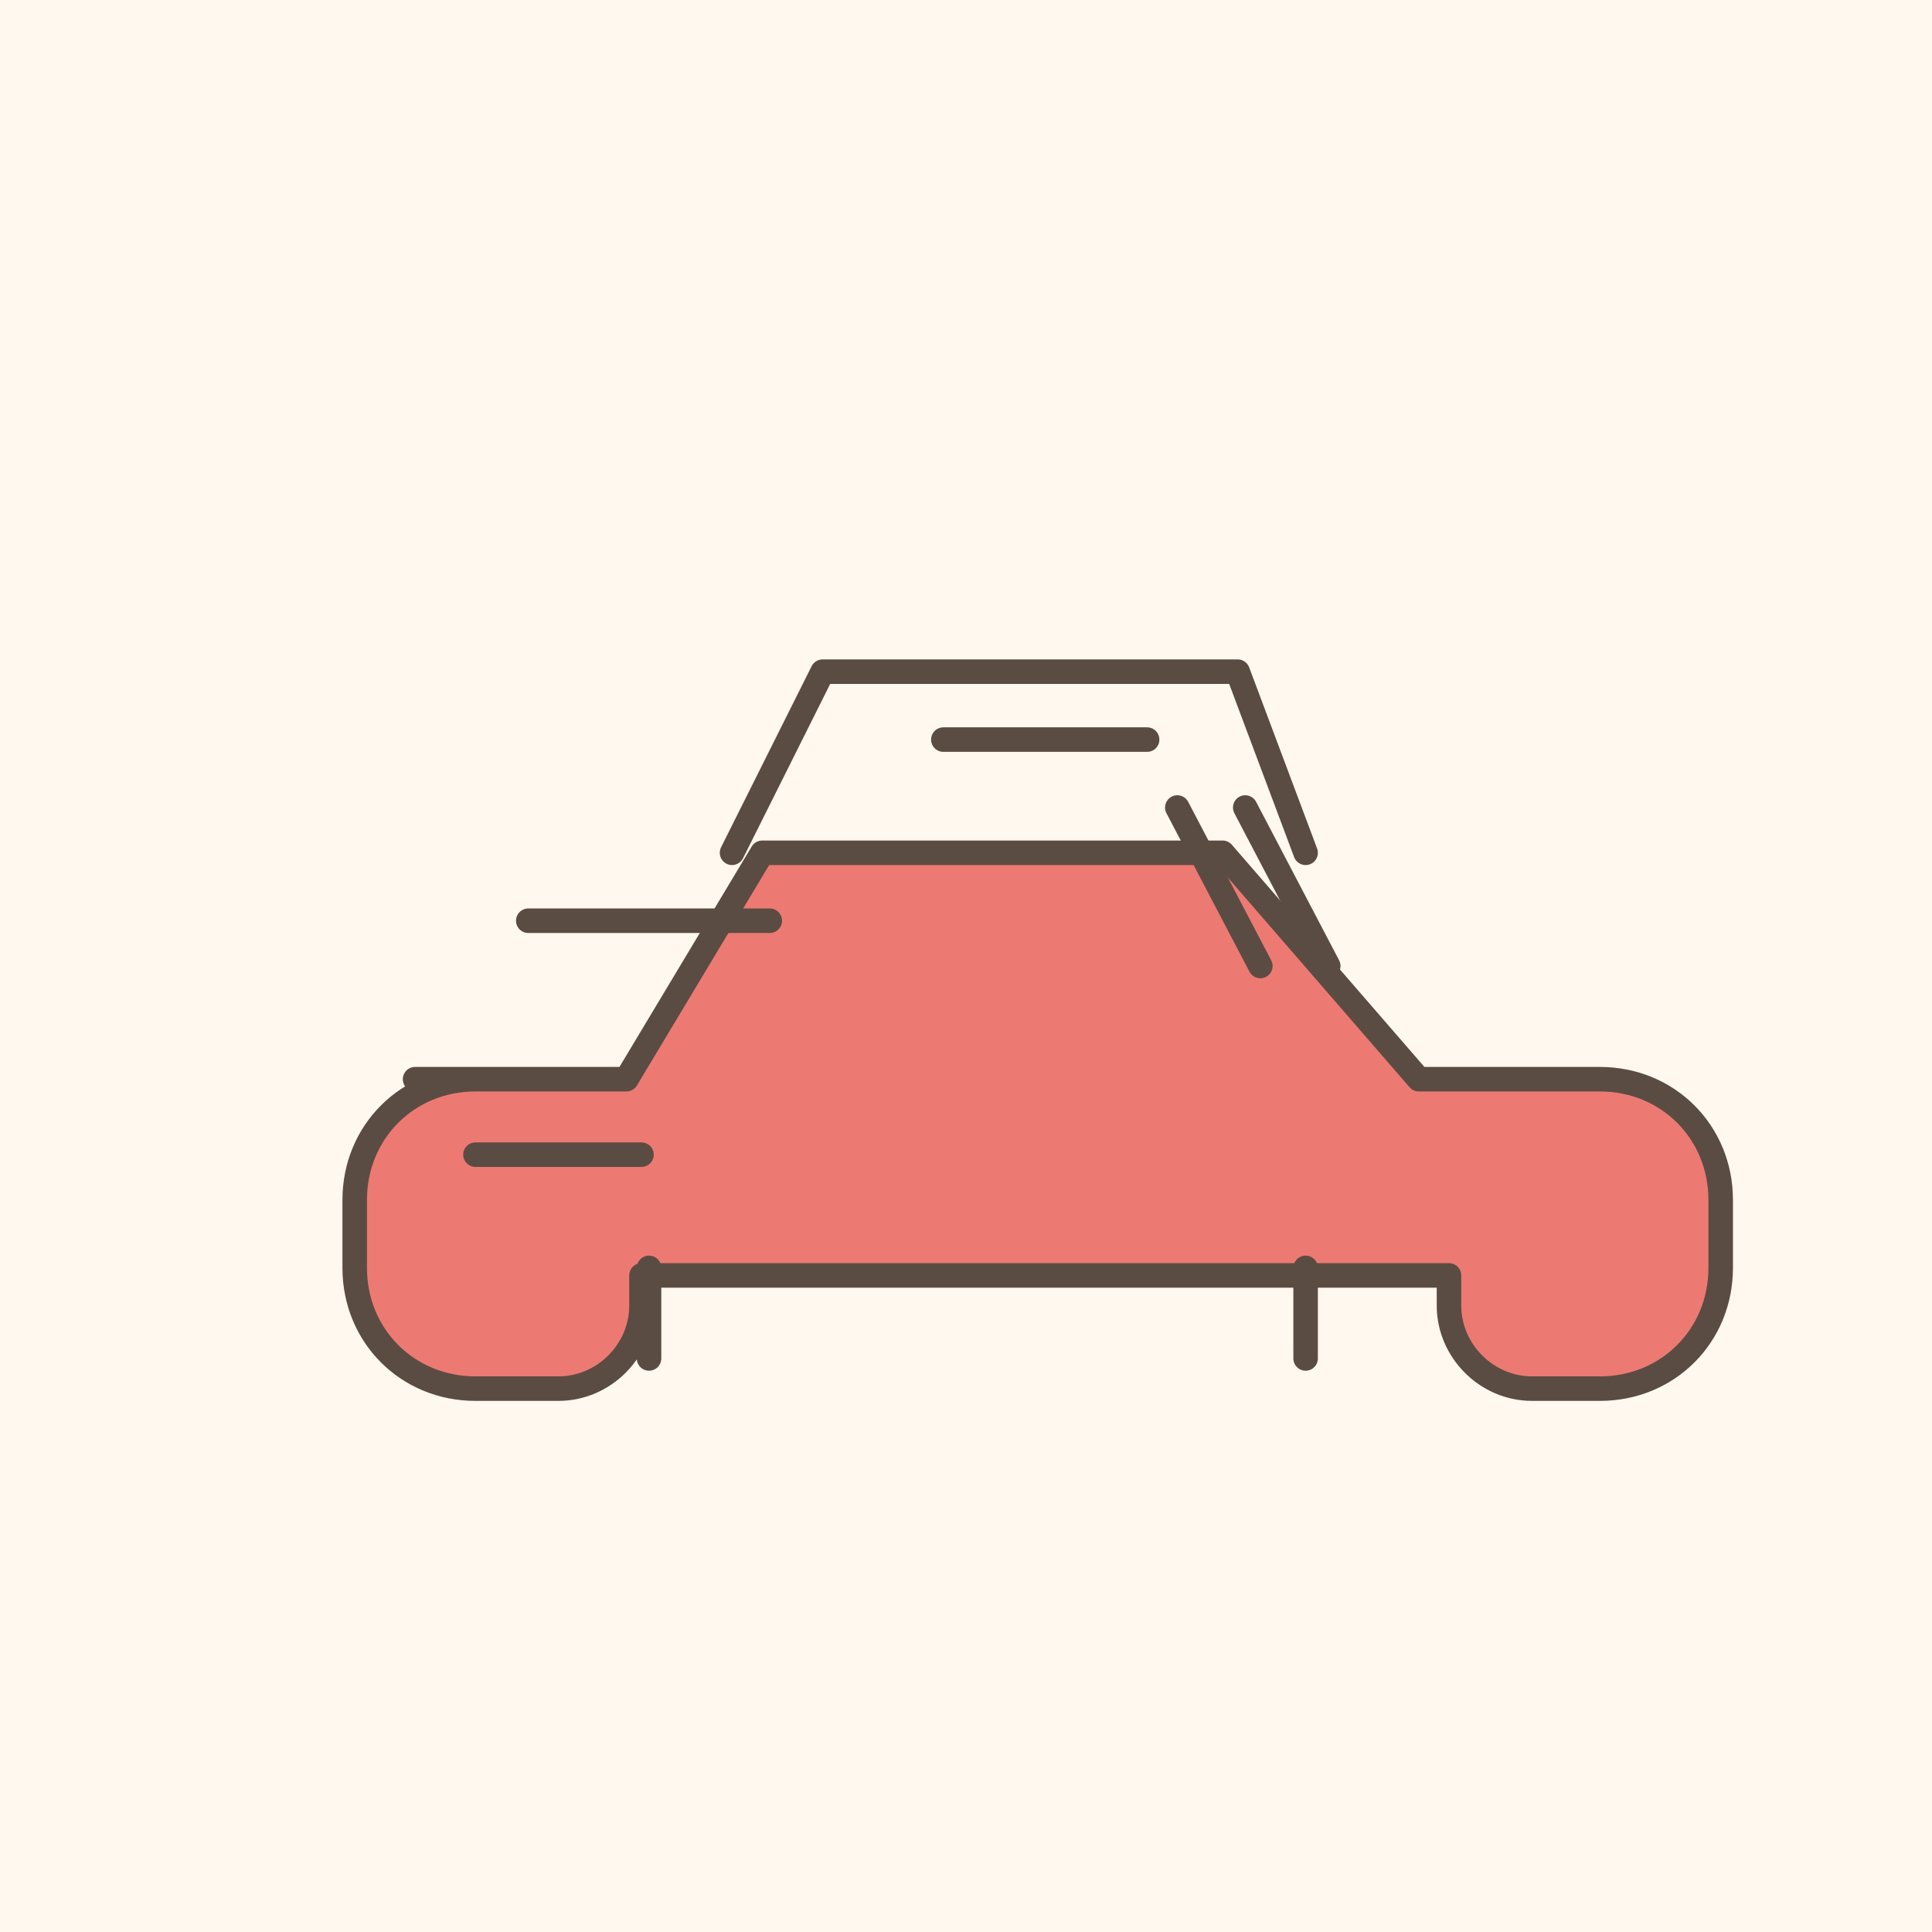
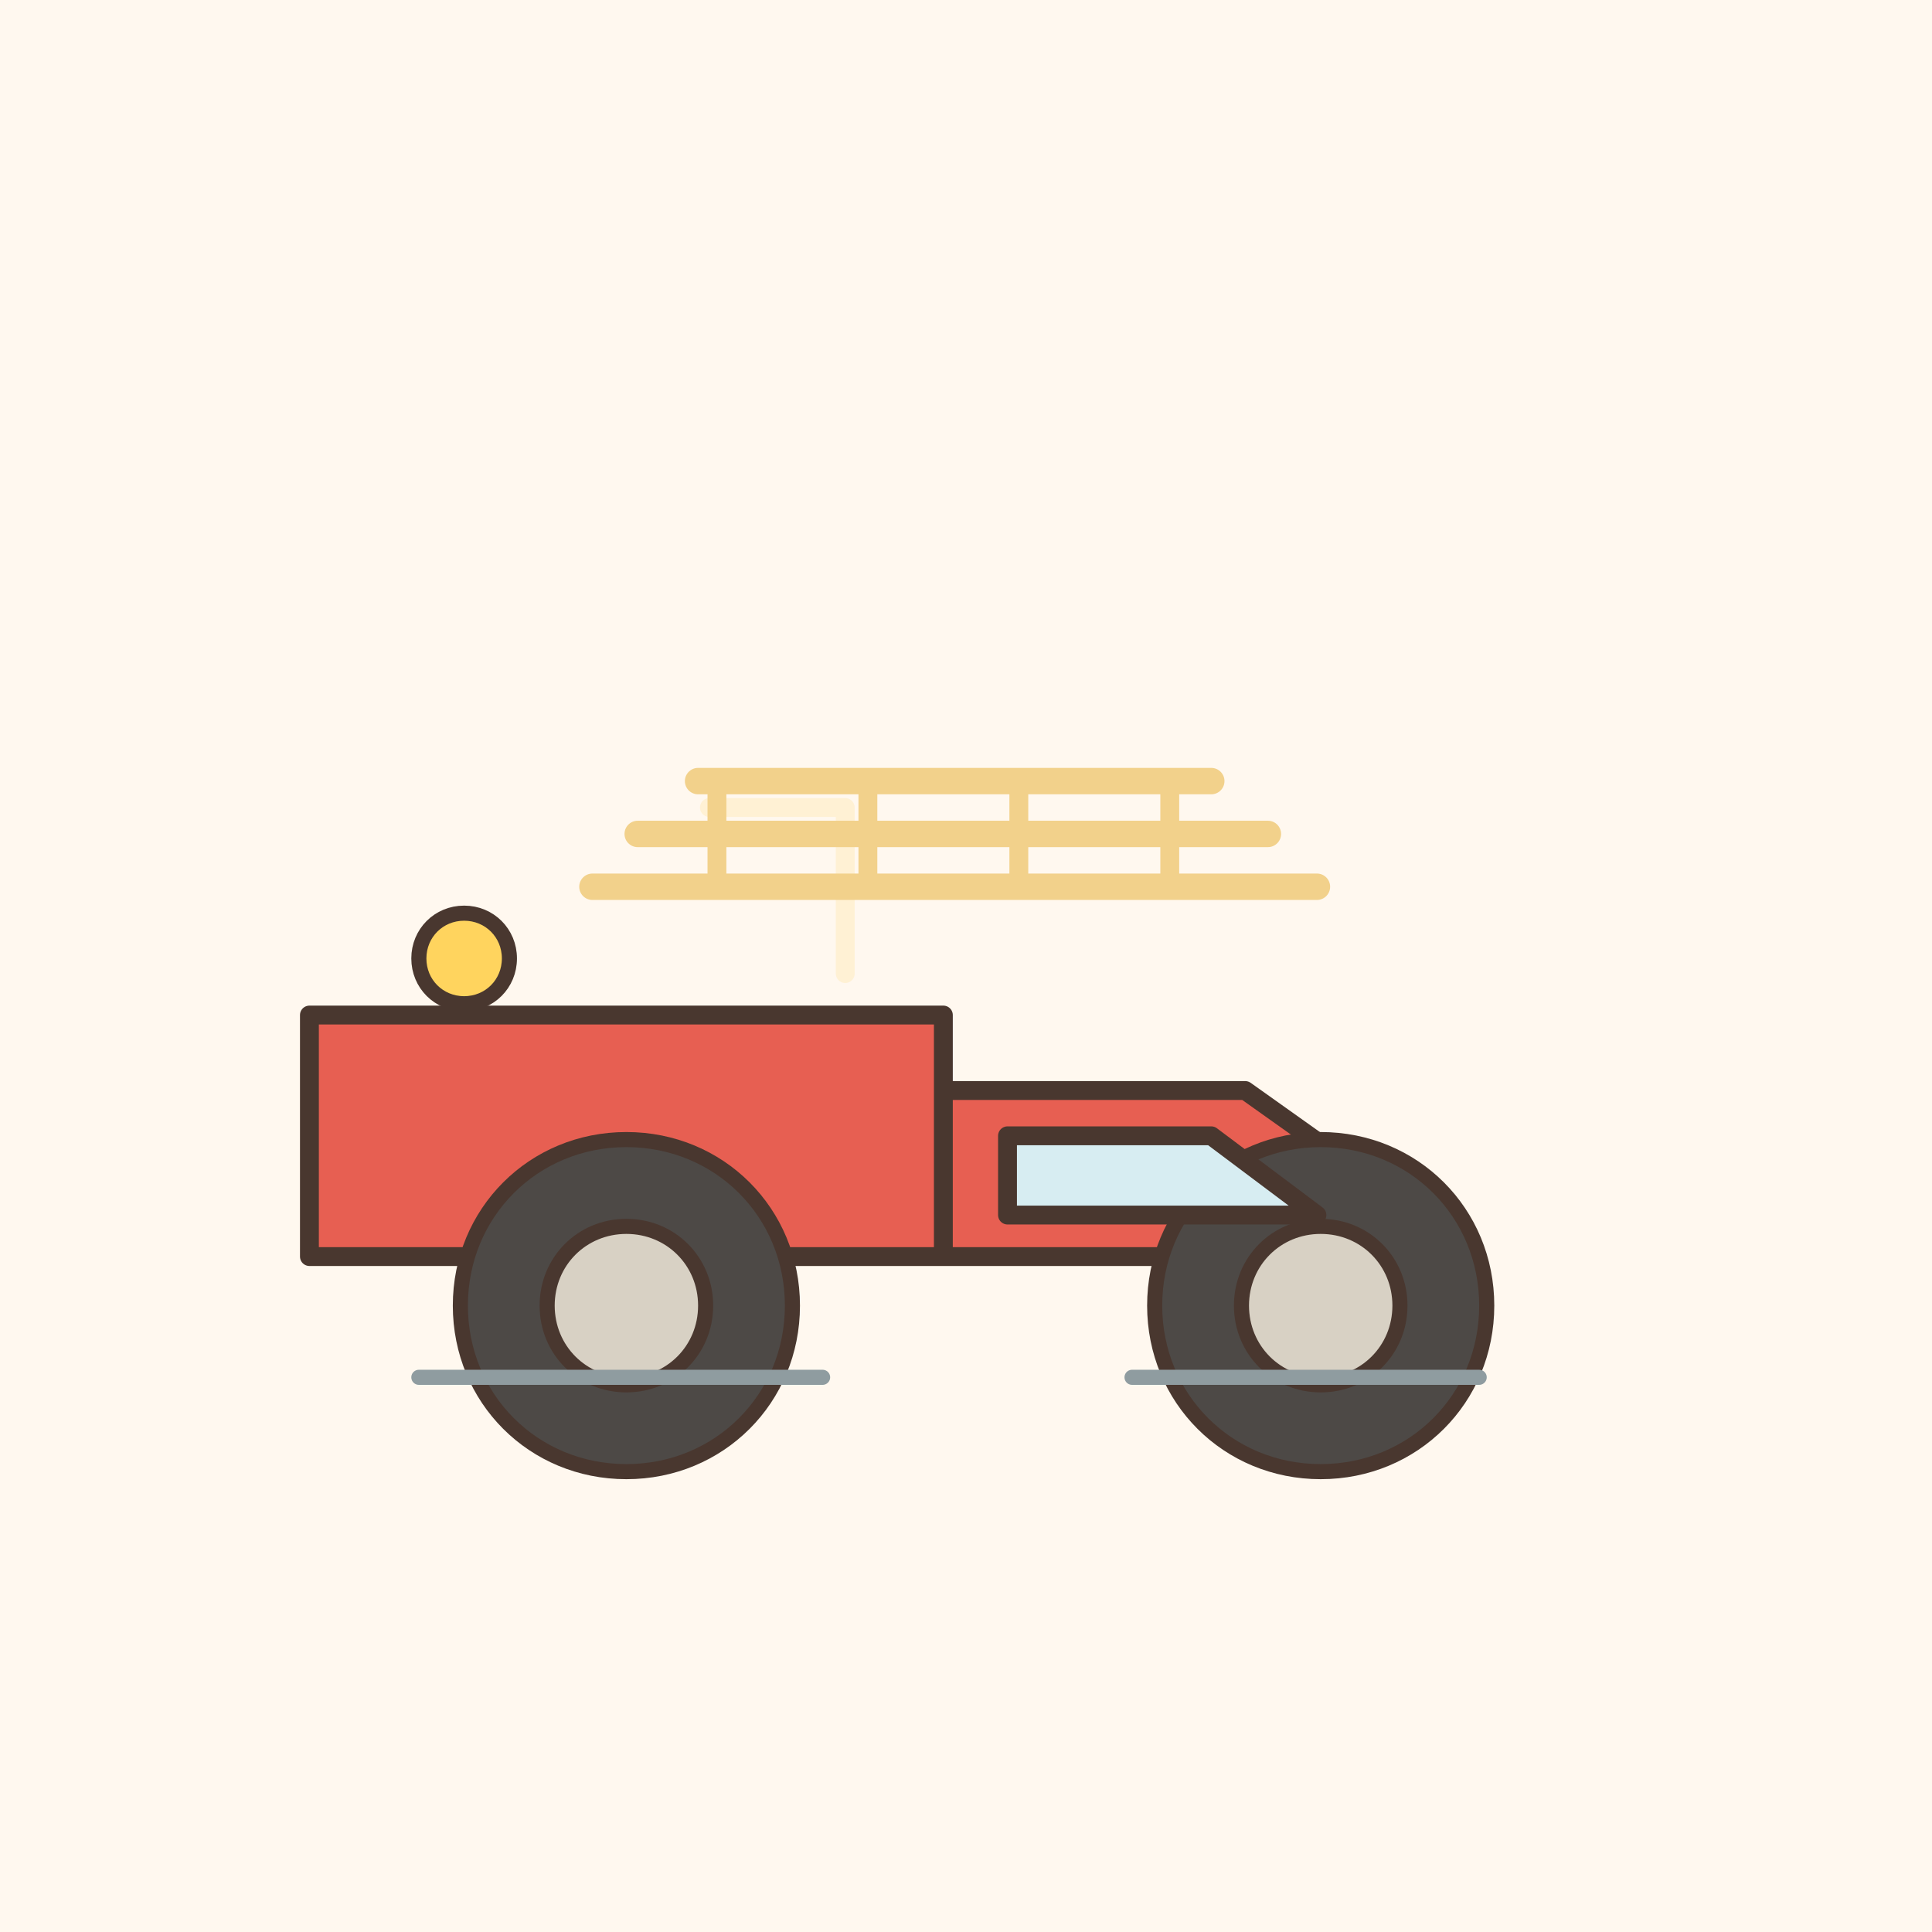
<svg xmlns="http://www.w3.org/2000/svg" width="512" height="512" viewBox="0 0 512 512">
  <rect width="512" height="512" fill="#FFF8EF" />
-   <g fill="none" stroke="#58483F" stroke-width="6.5" stroke-linecap="round" stroke-linejoin="round" opacity="0.98">
-     <path d="M110 286h56l36-60h122l52 60h48c18 0 32 14 32 32v18c0 18-14 32-32 32h-18c-12 0-22-10-22-22v-8H170v8c0 12-10 22-22 22h-22c-18 0-32-14-32-32v-18c0-18 14-32 32-32Z" fill="#EC7770" />
-     <path d="M194 226l24-48h110l18 48" />
-     <path d="M250 196h54" />
-     <path d="M172 336v24" />
-     <path d="M346 336v24" />
-     <path d="M140 244h64" />
-     <path d="M126 306h44" />
-     <path d="M312 214l22 42" />
-     <path d="M330 214l22 42" />
+   <g>
+     <path d="M82 269 H250 V333 H82 Z M250 289 H330 L375 321 V333 H250 Z" fill="#E75F52" stroke="#49372F" stroke-width="5" stroke-linecap="round" stroke-linejoin="round" />
+     <path d="M122 346 C122 321.36 141.36 302 166 302 C190.64 302 210 321.36 210 346 C210 370.64 190.64 390 166 390 C141.36 390 122 370.64 122 346 Z" fill="#4D4946" stroke="#49372F" stroke-width="4" stroke-linecap="round" stroke-linejoin="round" />
+     <path d="M145 346 C145 334.24 154.24 325 166 325 C177.76 325 187 334.24 187 346 C187 357.76 177.76 367 166 367 C154.24 367 145 357.76 145 346 Z" fill="#D8D1C4" stroke="#49372F" stroke-width="4" stroke-linecap="round" stroke-linejoin="round" />
+     <path d="M306 346 C306 321.36 325.36 302 350 302 C374.64 302 394 321.36 394 346 C394 370.64 374.64 390 350 390 C325.36 390 306 370.64 306 346 Z" fill="#4D4946" stroke="#49372F" stroke-width="4" stroke-linecap="round" stroke-linejoin="round" />
+     <path d="M329 346 C329 334.24 338.24 325 350 325 C361.76 325 371 334.24 371 346 C371 357.76 361.76 367 350 367 C338.24 367 329 357.76 329 346 Z" fill="#D8D1C4" stroke="#49372F" stroke-width="4" stroke-linecap="round" stroke-linejoin="round" />
+     <path d="M267 301 H321 L349 322 H267 Z" fill="#D7EDF2" stroke="#49372F" stroke-width="5" stroke-linecap="round" stroke-linejoin="round" />
+     <path d="M224 258 V214 M224 214 H188" fill="none" stroke="#FFF1D4" stroke-width="5" stroke-linecap="round" stroke-linejoin="round" />
+     <path d="M157 235 H349 M169 221 H336 M185 207 H321" fill="none" stroke="#F2D18B" stroke-width="7" stroke-linecap="round" stroke-linejoin="round" />
+     <path d="M190 207 V235 M230 207 V235 M270 207 V235 M310 207 V235" fill="none" stroke="#F2D18B" stroke-width="5" stroke-linecap="round" stroke-linejoin="round" />
+     <path d="M111 254 C111 247.28 116.28 242 123 242 C129.72 242 135 247.28 135 254 C135 260.72 129.72 266 123 266 C116.28 266 111 260.72 111 254 Z" fill="#FFD45E" stroke="#49372F" stroke-width="4" stroke-linecap="round" stroke-linejoin="round" />
+     <path d="M111 365 H218 M300 365 H392" fill="none" stroke="#8F9CA0" stroke-width="4" stroke-linecap="round" stroke-linejoin="round" />
  </g>
</svg>
